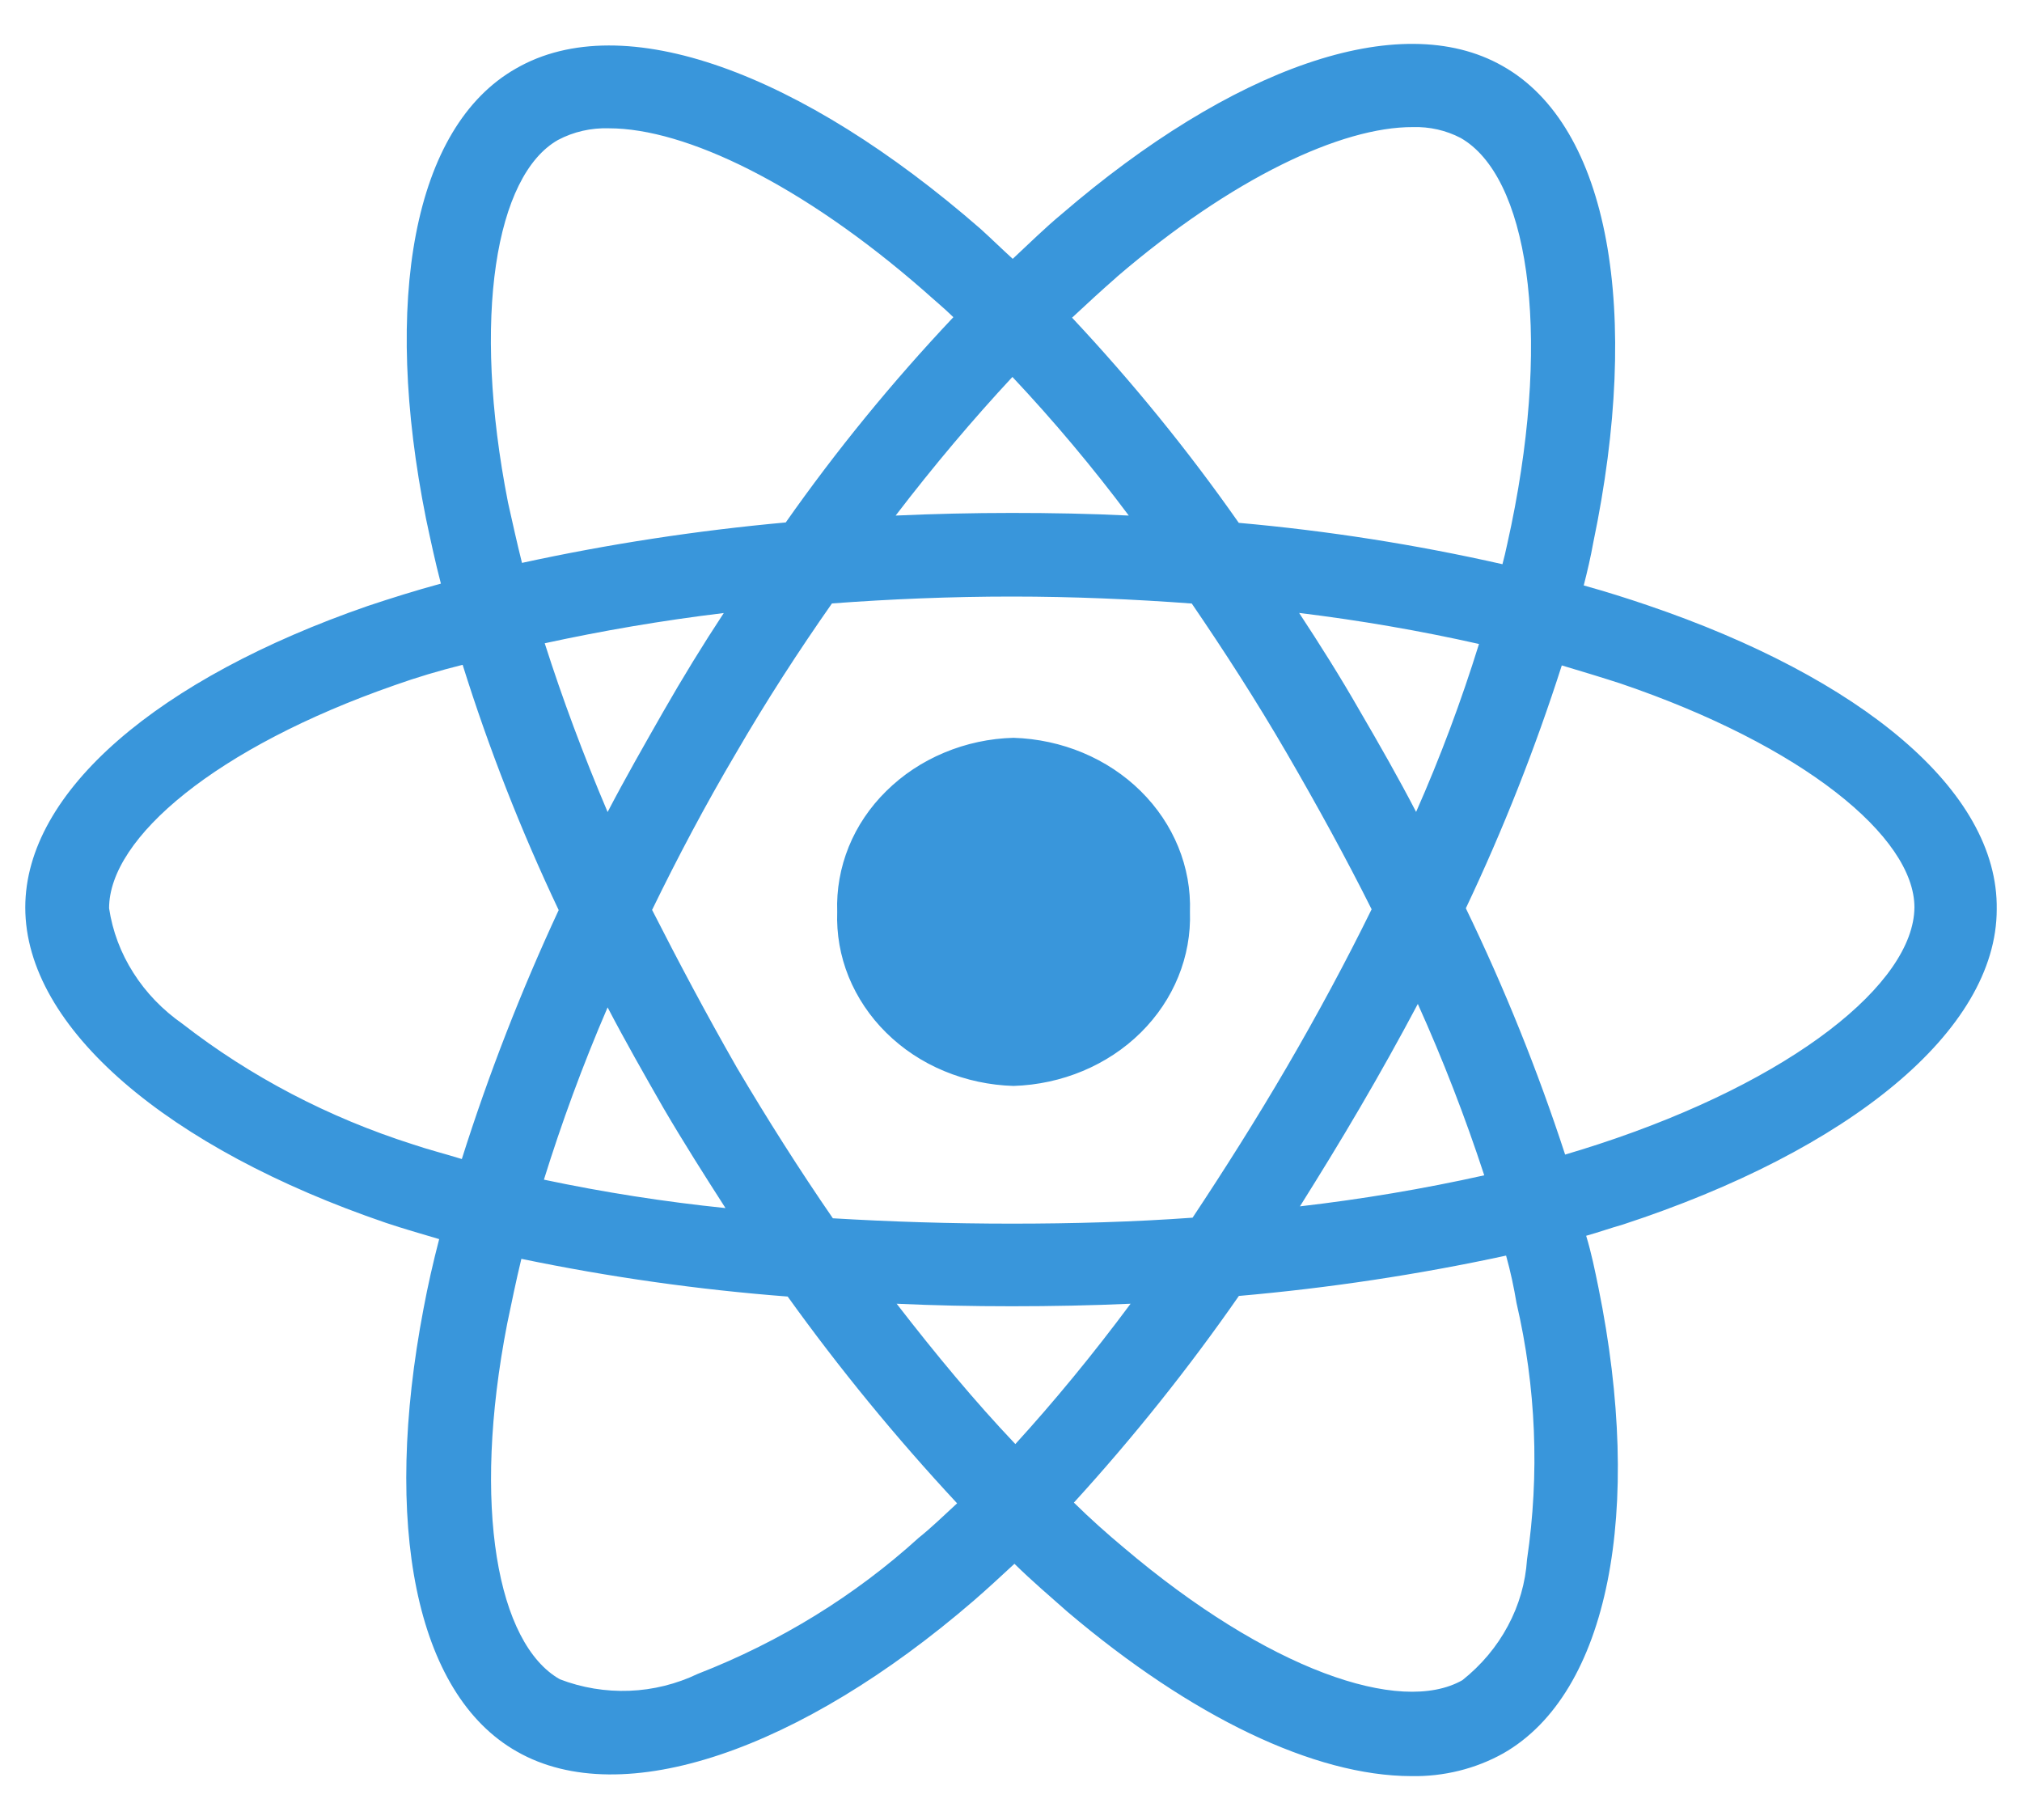
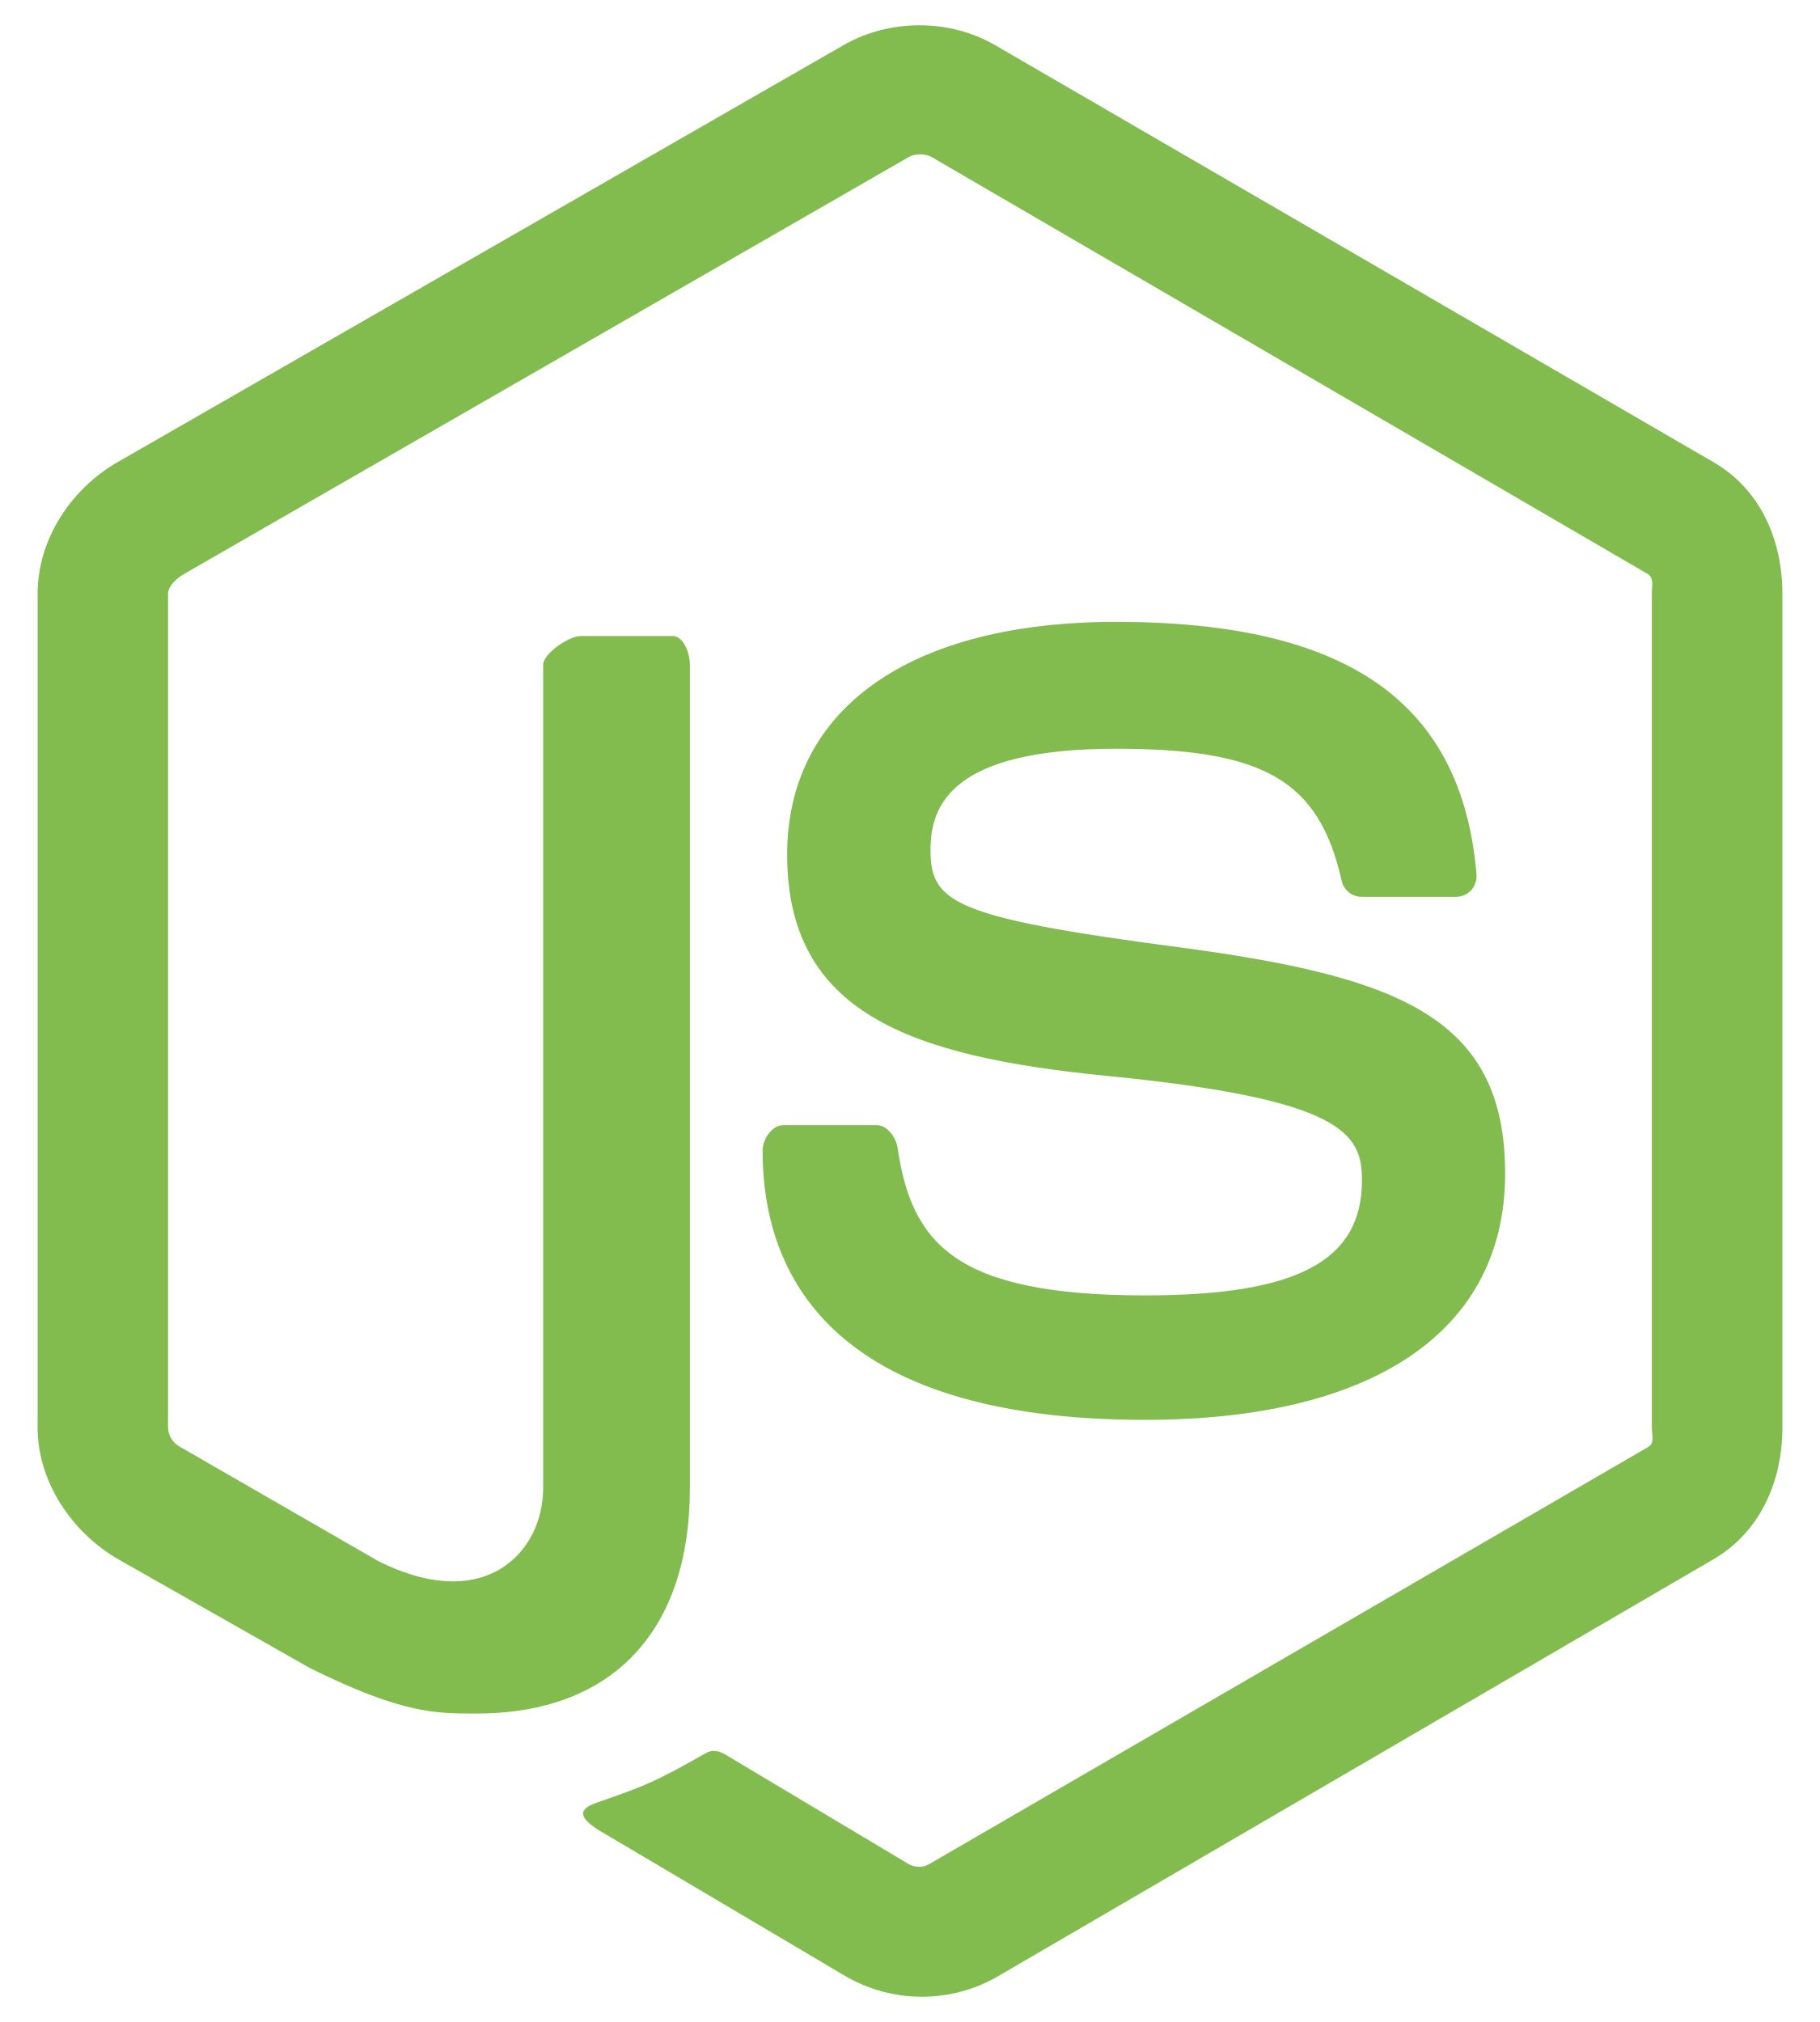
- <svg xmlns="http://www.w3.org/2000/svg" width="20" height="18" viewBox="0 0 20 18" fill="none">
-   <path d="M10.561 15.943C10.388 15.79 10.207 15.636 10.034 15.466C9.896 15.594 9.767 15.713 9.63 15.832C7.92 17.306 6.158 17.92 5.113 17.323C4.103 16.752 3.784 15.066 4.189 12.944C4.232 12.714 4.284 12.485 4.344 12.255C4.163 12.201 3.99 12.152 3.817 12.094C1.666 11.36 0.25 10.168 0.25 8.975C0.25 7.825 1.571 6.709 3.635 5.994C3.866 5.917 4.11 5.84 4.361 5.772C4.303 5.551 4.258 5.337 4.214 5.131C3.782 2.978 4.084 1.257 5.103 0.678C6.165 0.064 7.928 0.721 9.697 2.262C9.801 2.356 9.905 2.458 10.017 2.56C10.181 2.407 10.336 2.254 10.5 2.118C12.176 0.676 13.842 0.073 14.861 0.652C15.923 1.248 16.235 3.088 15.76 5.363C15.734 5.508 15.702 5.645 15.665 5.79C15.881 5.85 16.097 5.918 16.296 5.986C18.403 6.702 19.767 7.818 19.75 8.993C19.75 10.194 18.291 11.378 16.052 12.111C15.931 12.145 15.811 12.188 15.689 12.222C15.741 12.392 15.775 12.562 15.81 12.732C16.259 14.939 15.914 16.745 14.869 17.341C14.595 17.494 14.279 17.572 13.959 17.566C13.002 17.564 11.786 16.981 10.561 15.943ZM12.254 12.817C11.758 13.53 11.213 14.213 10.622 14.861C10.786 15.022 10.95 15.168 11.114 15.305C12.539 16.514 13.851 16.966 14.465 16.617C14.652 16.468 14.806 16.285 14.915 16.08C15.025 15.876 15.089 15.652 15.104 15.424C15.229 14.579 15.194 13.72 15 12.886C14.974 12.732 14.942 12.579 14.897 12.418C14.027 12.606 13.144 12.739 12.254 12.817ZM5.017 13.09C4.663 14.905 4.922 16.258 5.537 16.608C5.755 16.692 5.99 16.731 6.226 16.722C6.461 16.713 6.692 16.655 6.901 16.555C7.716 16.238 8.457 15.781 9.087 15.209C9.216 15.106 9.337 14.987 9.467 14.868C8.863 14.219 8.303 13.536 7.791 12.823C6.905 12.755 6.025 12.63 5.157 12.45C5.103 12.672 5.06 12.885 5.017 13.09ZM10.043 14.282C10.424 13.864 10.803 13.405 11.183 12.894C10.803 12.911 10.406 12.919 10.009 12.919C9.611 12.919 9.24 12.911 8.869 12.894C9.257 13.396 9.646 13.864 10.043 14.282ZM8.229 5.968C7.901 6.436 7.581 6.929 7.279 7.45C6.977 7.961 6.702 8.481 6.45 8.999C6.71 9.51 6.986 10.03 7.288 10.558C7.59 11.069 7.91 11.573 8.238 12.049C8.808 12.083 9.404 12.102 10.008 12.102C10.613 12.102 11.217 12.085 11.796 12.043C12.107 11.574 12.426 11.071 12.729 10.552C13.032 10.032 13.316 9.504 13.567 8.993C13.316 8.491 13.031 7.971 12.729 7.451C12.427 6.931 12.107 6.436 11.788 5.969C11.21 5.926 10.613 5.9 10.009 5.9C9.404 5.9 8.808 5.925 8.229 5.968ZM5.38 11.667C5.972 11.792 6.572 11.886 7.176 11.948C6.968 11.624 6.762 11.3 6.563 10.96C6.373 10.628 6.183 10.295 6.01 9.963C5.76 10.542 5.552 11.114 5.38 11.667ZM13.454 10.951C13.255 11.292 13.056 11.615 12.858 11.931C13.471 11.86 14.08 11.758 14.681 11.624C14.493 11.05 14.274 10.484 14.024 9.929C13.843 10.27 13.653 10.611 13.454 10.951ZM3.903 6.777C2.141 7.391 1.079 8.284 1.079 8.983C1.113 9.209 1.194 9.425 1.319 9.621C1.443 9.817 1.608 9.988 1.804 10.125C2.478 10.649 3.251 11.053 4.084 11.318C4.24 11.371 4.404 11.412 4.568 11.463C4.833 10.625 5.153 9.803 5.526 9.001C5.152 8.212 4.835 7.402 4.576 6.575C4.343 6.633 4.119 6.7 3.903 6.777ZM14.499 8.983C14.882 9.775 15.21 10.589 15.481 11.419C15.594 11.385 15.706 11.351 15.809 11.317C17.735 10.687 18.93 9.724 18.936 8.974C18.936 8.276 17.831 7.372 16.026 6.759C15.844 6.7 15.646 6.64 15.448 6.581C15.186 7.399 14.869 8.202 14.499 8.983ZM13.446 7.024C13.645 7.365 13.835 7.698 14.007 8.03C14.247 7.487 14.454 6.932 14.629 6.369C14.042 6.237 13.448 6.135 12.85 6.062C13.057 6.377 13.256 6.692 13.446 7.024ZM5.388 6.362C5.562 6.907 5.768 7.461 6.01 8.031C6.183 7.699 6.373 7.367 6.563 7.034C6.753 6.702 6.951 6.379 7.159 6.063C6.537 6.138 5.95 6.24 5.388 6.362ZM11.045 2.741C10.898 2.869 10.751 3.005 10.604 3.142C11.204 3.782 11.755 4.46 12.253 5.171C13.132 5.249 14.004 5.386 14.861 5.58C14.896 5.452 14.919 5.324 14.948 5.197C15.352 3.237 15.104 1.738 14.447 1.364C14.303 1.289 14.14 1.252 13.975 1.257C13.269 1.254 12.186 1.761 11.045 2.74V2.741ZM5.518 1.385C4.905 1.734 4.663 3.131 5.025 4.971C5.069 5.167 5.112 5.363 5.163 5.567C6.022 5.38 6.894 5.247 7.772 5.167C8.272 4.455 8.826 3.777 9.43 3.137C9.335 3.044 9.231 2.959 9.136 2.873C7.934 1.823 6.779 1.269 6.024 1.269C5.847 1.263 5.672 1.303 5.518 1.385ZM11.165 5.099C10.809 4.623 10.425 4.165 10.014 3.728C9.626 4.145 9.237 4.605 8.859 5.099C9.239 5.082 9.619 5.073 10.008 5.073C10.396 5.073 10.785 5.08 11.165 5.099ZM8.281 9.018C8.273 8.799 8.312 8.58 8.395 8.375C8.478 8.17 8.605 7.982 8.767 7.823C8.929 7.663 9.123 7.534 9.339 7.444C9.555 7.353 9.789 7.303 10.025 7.297C10.504 7.312 10.956 7.501 11.283 7.824C11.61 8.147 11.785 8.576 11.77 9.018C11.785 9.46 11.61 9.89 11.283 10.213C10.956 10.536 10.503 10.725 10.025 10.74C9.788 10.733 9.555 10.683 9.339 10.593C9.122 10.503 8.928 10.374 8.766 10.214C8.604 10.054 8.478 9.866 8.394 9.66C8.311 9.455 8.273 9.237 8.281 9.018Z" fill="#3996DB" />
+ <svg xmlns="http://www.w3.org/2000/svg" width="18" height="20" viewBox="0 0 18 20" fill="none">
+   <path d="M16.946 4.571L9.834 0.442C9.386 0.186 8.802 0.186 8.35 0.442L1.163 4.571C0.7 4.837 0.372 5.337 0.372 5.873V14.12C0.372 14.655 0.708 15.156 1.171 15.424L3.07 16.502C3.978 16.949 4.298 16.949 4.711 16.949C6.055 16.949 6.823 16.137 6.823 14.719V6.577C6.823 6.462 6.763 6.291 6.65 6.291H5.743C5.629 6.291 5.372 6.462 5.372 6.577V14.719C5.372 15.347 4.803 15.973 3.741 15.441L1.779 14.31C1.711 14.273 1.662 14.199 1.662 14.12V5.873C1.662 5.795 1.752 5.717 1.821 5.677L8.985 1.555C9.052 1.517 9.15 1.517 9.217 1.555L16.294 5.676C16.361 5.717 16.337 5.793 16.337 5.873V14.12C16.337 14.199 16.367 14.275 16.3 14.313L9.19 18.438C9.129 18.474 9.054 18.474 8.987 18.438L7.164 17.349C7.109 17.317 7.043 17.306 6.991 17.335C6.483 17.623 6.39 17.661 5.914 17.826C5.797 17.867 5.624 17.938 5.98 18.137L8.366 19.549C8.594 19.681 8.853 19.75 9.116 19.75C9.381 19.75 9.64 19.681 9.868 19.549L16.945 15.424C17.408 15.154 17.628 14.655 17.628 14.12V5.873C17.628 5.337 17.408 4.838 16.946 4.571ZM11.324 12.813C9.433 12.813 9.016 12.291 8.877 11.351C8.861 11.25 8.775 11.129 8.672 11.129H7.748C7.634 11.129 7.542 11.268 7.542 11.381C7.542 12.585 8.196 14.044 11.324 14.044C13.588 14.044 14.886 13.164 14.886 11.608C14.886 10.064 13.843 9.659 11.648 9.368C9.428 9.075 9.203 8.927 9.203 8.407C9.203 7.978 9.394 7.406 11.037 7.406C12.505 7.406 13.046 7.722 13.269 8.711C13.288 8.804 13.373 8.871 13.469 8.871H14.397C14.454 8.871 14.509 8.848 14.549 8.807C14.587 8.763 14.608 8.708 14.603 8.649C14.459 6.945 13.327 6.151 11.037 6.151C9 6.151 7.785 7.011 7.785 8.453C7.785 10.017 8.994 10.449 10.949 10.642C13.288 10.872 13.47 11.214 13.47 11.674C13.47 12.473 12.829 12.813 11.324 12.813Z" fill="#82BC4F" />
</svg>
